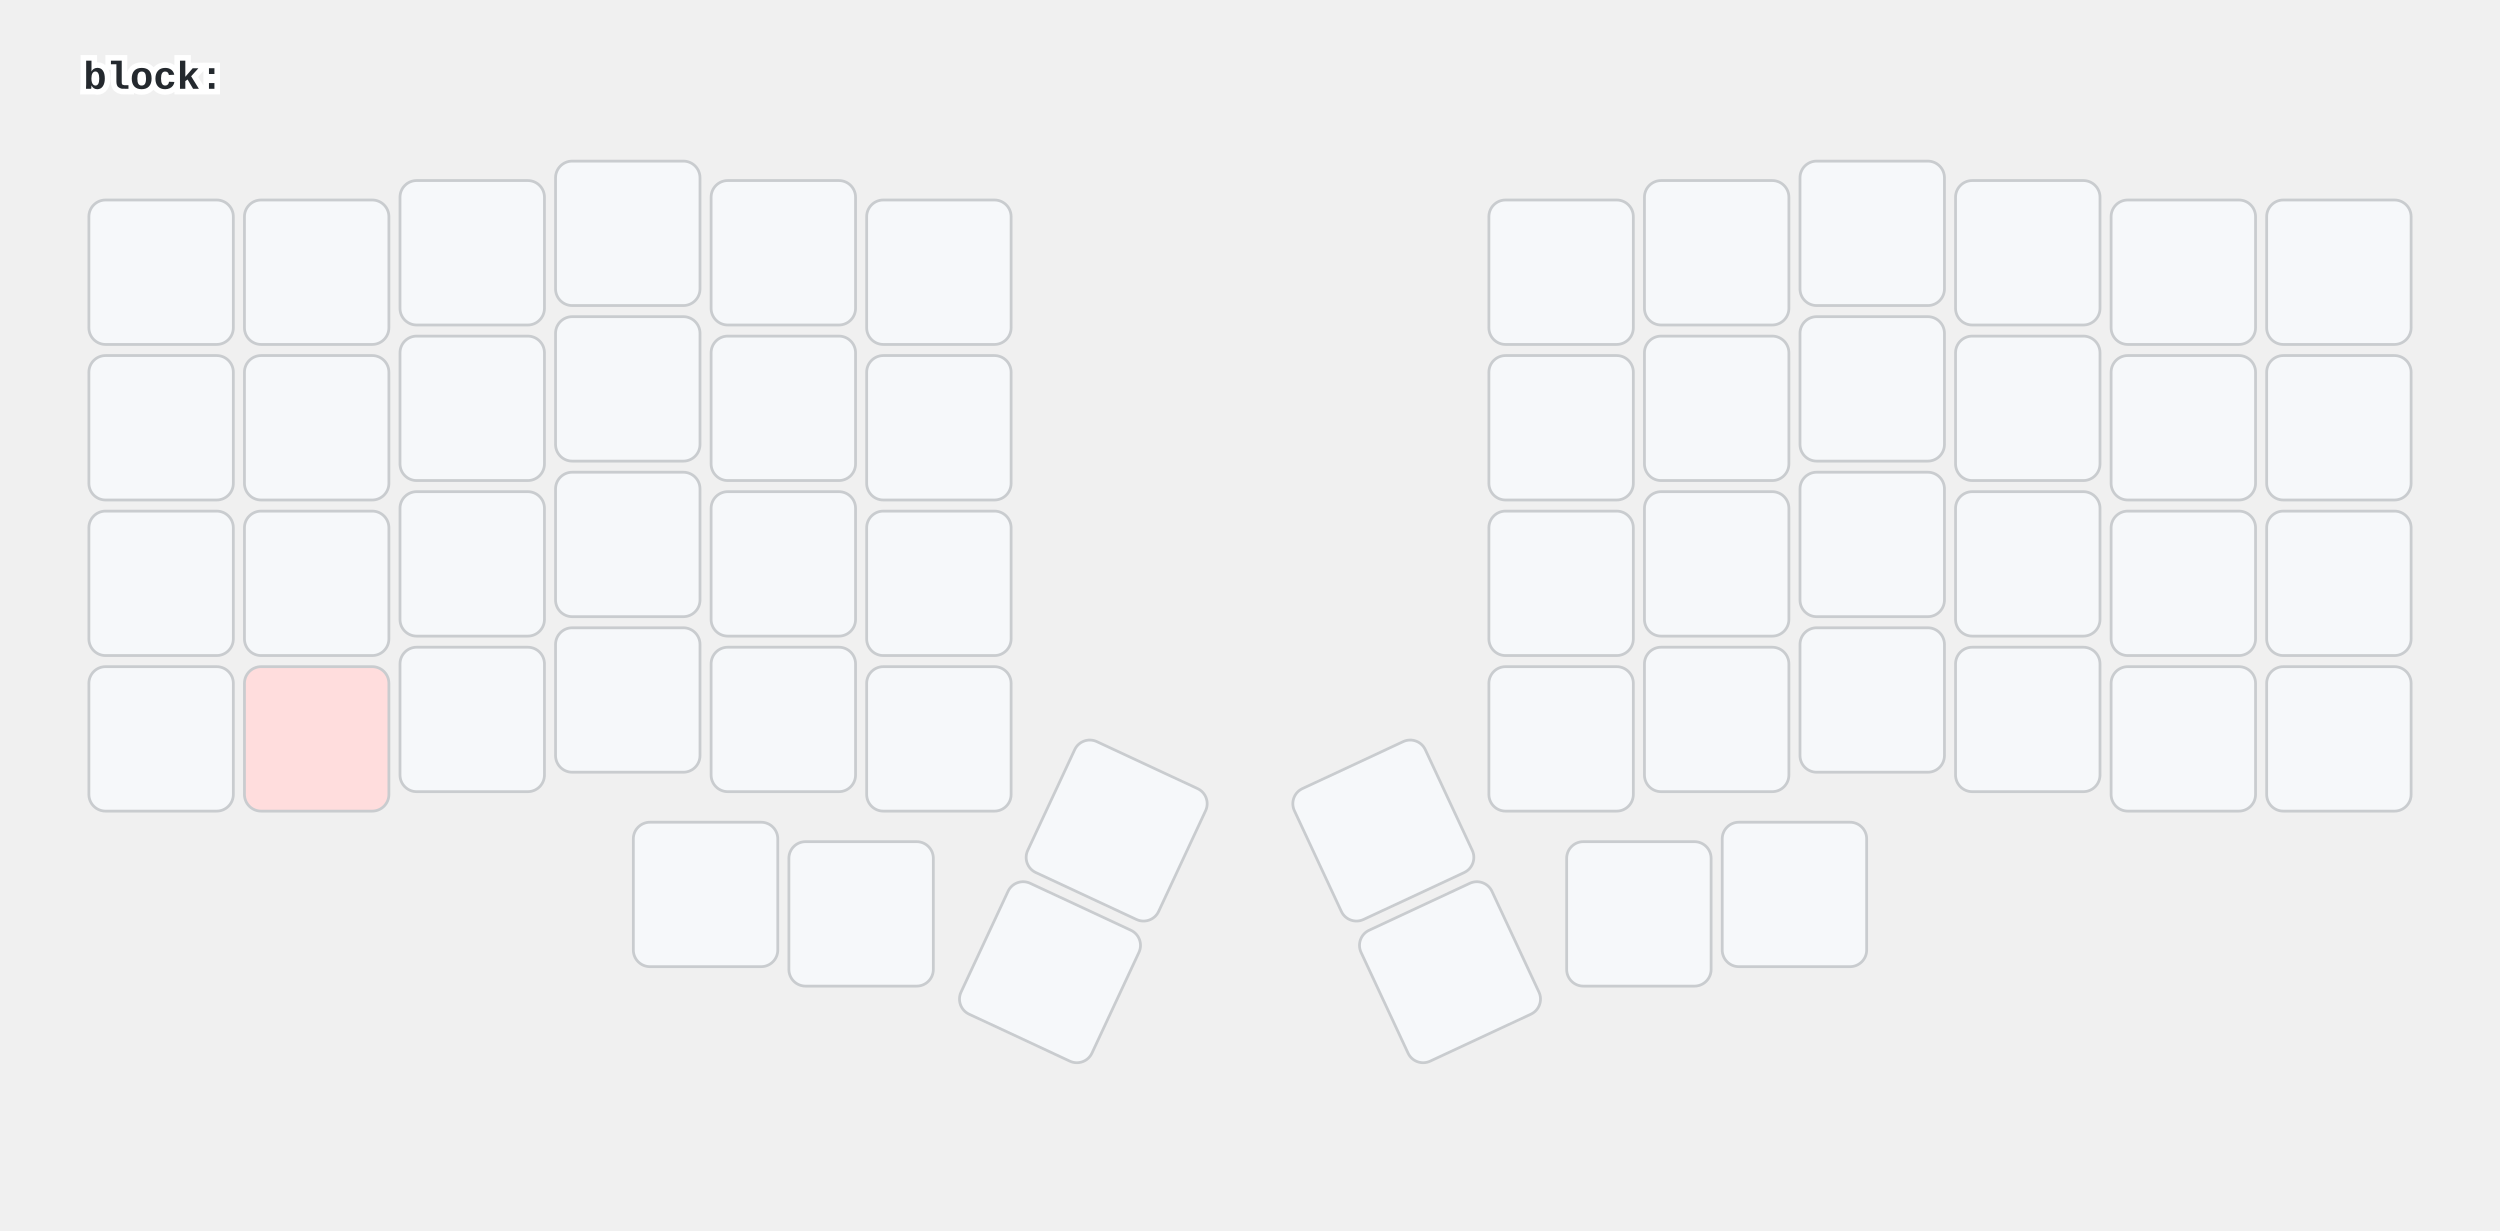
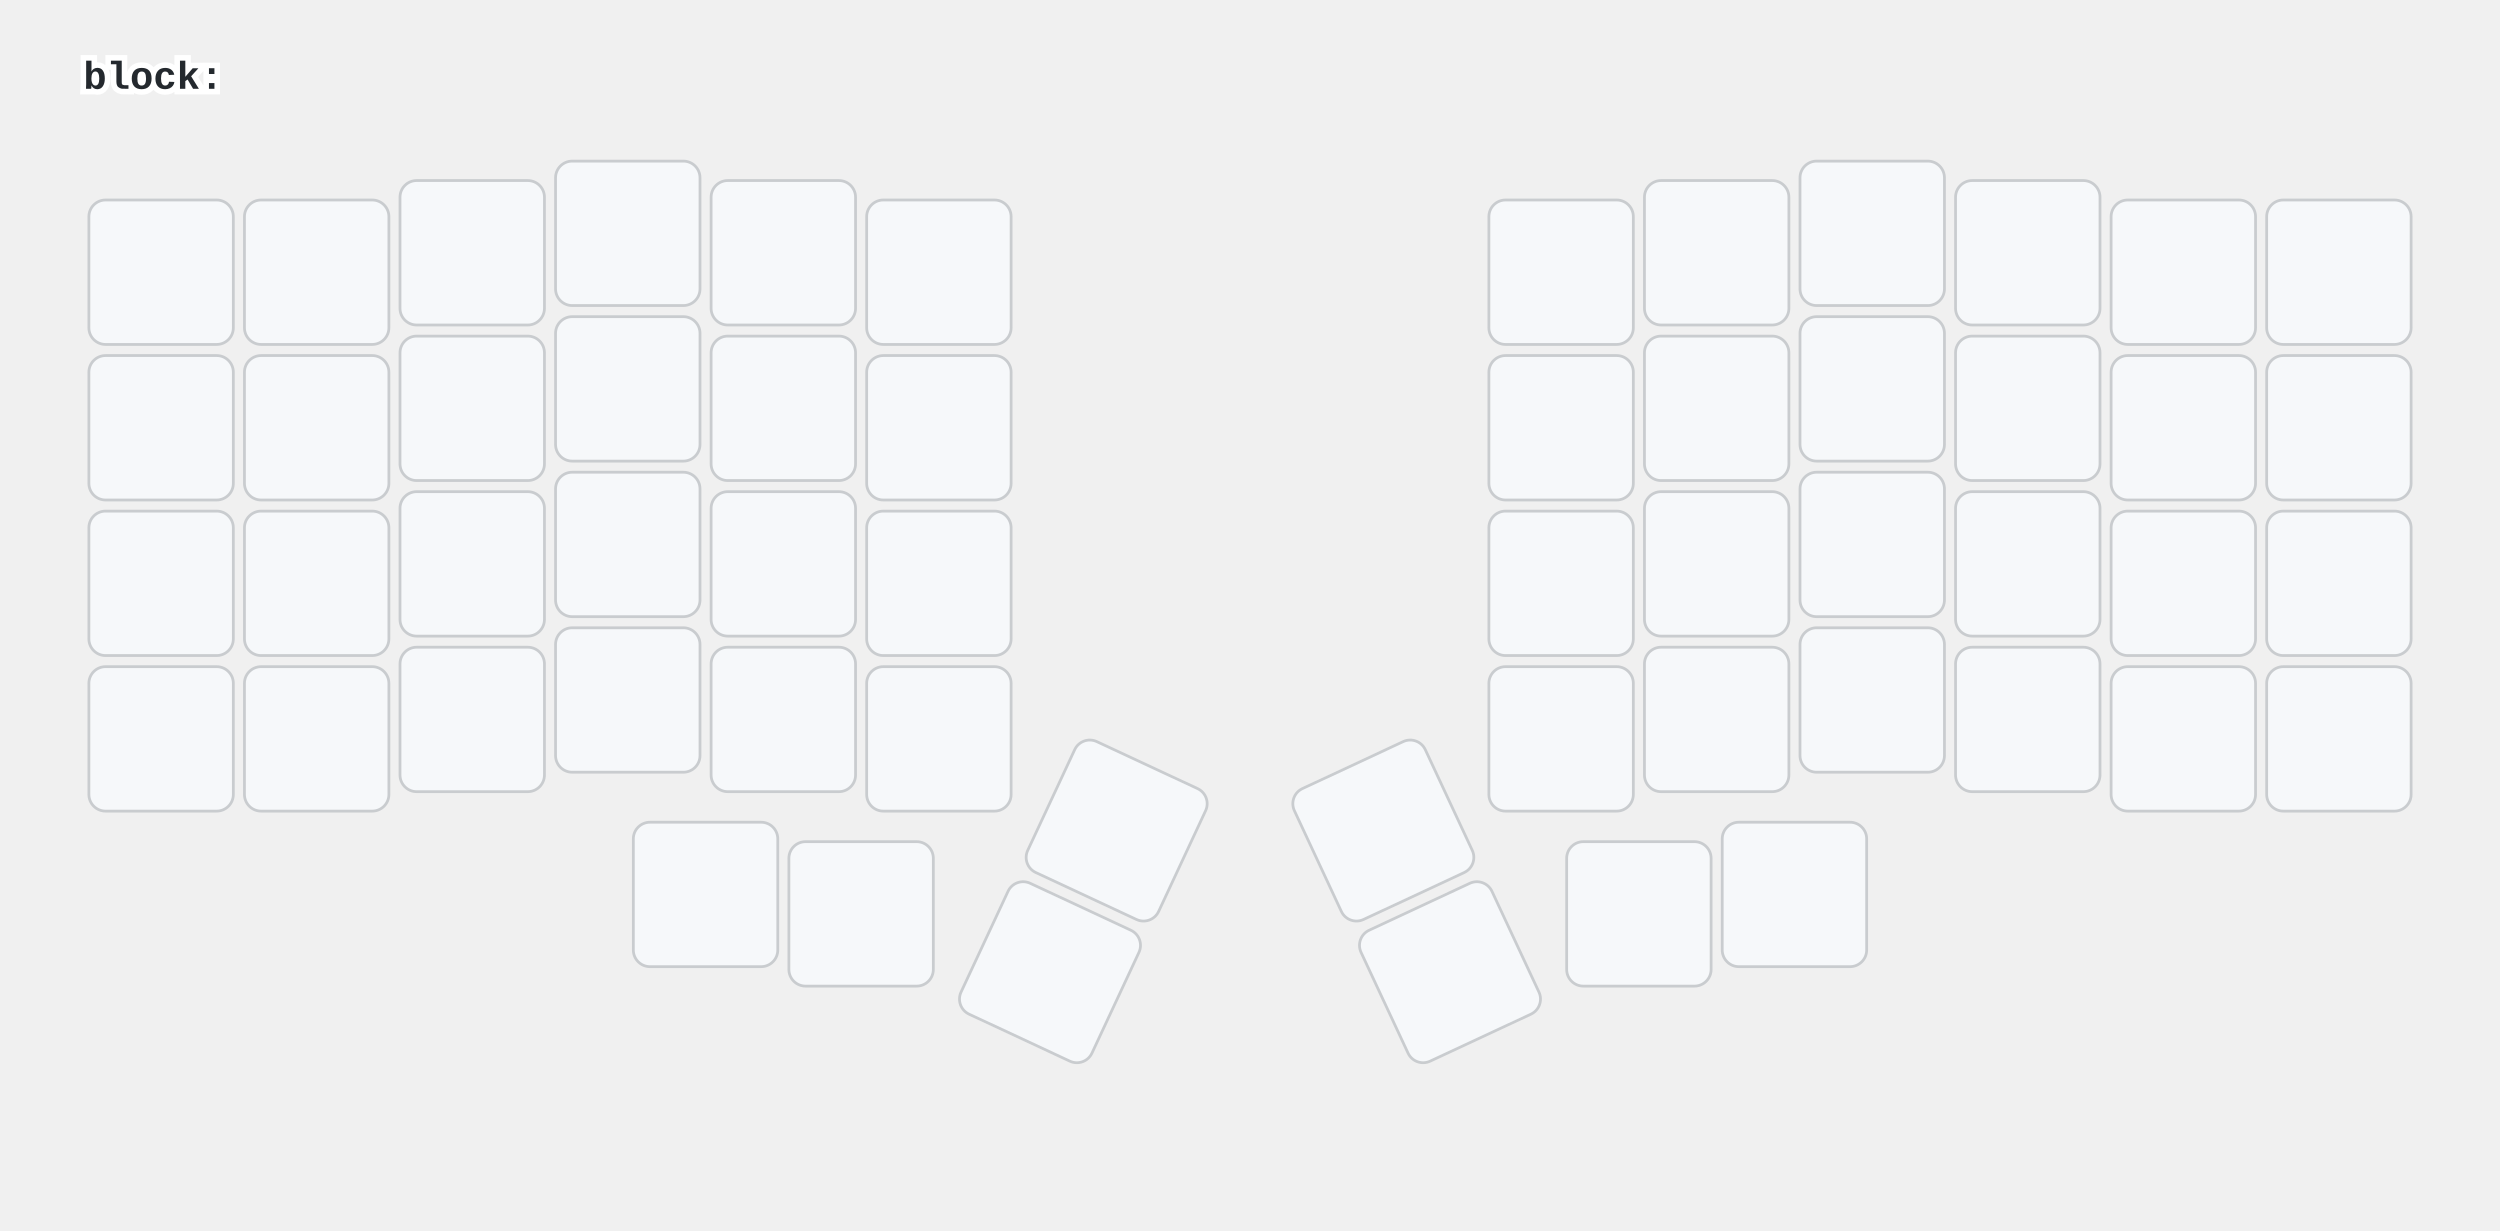
<svg xmlns="http://www.w3.org/2000/svg" width="900" height="443" viewBox="0 0 900 443" class="keymap">
  <style>/* inherit to force styles through use tags */
svg path {
    fill: inherit;
}

/* font and background color specifications */
svg.keymap {
    font-family: SFMono-Regular,Consolas,Liberation Mono,Menlo,monospace;
    font-size: 14px;
    font-kerning: normal;
    text-rendering: optimizeLegibility;
    fill: #24292e;
}

/* default key styling */
rect.key {
    fill: #f6f8fa;
}

rect.key, rect.combo {
    stroke: #c9cccf;
    stroke-width: 1;
}

/* default key side styling, only used is draw_key_sides is set */
rect.side {
    filter: brightness(90%);
}

/* color accent for combo boxes */
rect.combo, rect.combo-separate {
    fill: #cdf;
}

/* color accent for held keys */
rect.held, rect.combo.held {
    fill: #fdd;
}

/* color accent for ghost (optional) keys */
rect.ghost, rect.combo.ghost {
    stroke-dasharray: 4, 4;
    stroke-width: 2;
}

text {
    text-anchor: middle;
    dominant-baseline: middle;
}

/* styling for layer labels */
text.label {
    font-weight: bold;
    text-anchor: start;
    stroke: white;
    stroke-width: 4;
    paint-order: stroke;
}

/* styling for optional footer */
text.footer {
    text-anchor: end;
    dominant-baseline: auto;
    stroke: white;
    stroke-width: 4;
    paint-order: stroke;
}

/* styling for combo tap, and key non-tap label text */
text.combo, text.hold, text.shifted, text.left, text.right, text.tl, text.tr, text.bl, text.br {
    font-size: 11px;
}

text.hold, text.bl, text.br {
    text-anchor: middle;
    dominant-baseline: auto;
}

text.shifted, text.tl, text.tr {
    text-anchor: middle;
    dominant-baseline: hanging;
}

text.left, text.tl, text.bl {
    text-anchor: start;
}

text.right, text.tr, text.br {
    text-anchor: end;
}

text.layer-activator {
    text-decoration: underline;
}

/* styling for hold/shifted label text in combo box */
text.combo.hold, text.combo.shifted, text.combo.left, text.combo.right {
    font-size: 8px;
}

/* lighter symbol for transparent keys */
text.trans {
    fill: #7b7e81;
}

/* styling for combo dendrons */
path.combo {
    stroke-width: 1;
    stroke: gray;
    fill: none;
}

/* Start Tabler Icons Cleanup */
/* cannot use height/width with glyphs */
.icon-tabler &gt; path {
    fill: inherit;
    stroke: inherit;
    stroke-width: 2;
}
/* hide tabler's default box */
.icon-tabler &gt; path[stroke="none"][fill="none"] {
    visibility: hidden;
}
/* End Tabler Icons Cleanup */
</style>
  <g transform="translate(30, 0)" class="layer-block">
    <text x="0" y="28" class="label" id="block">block:</text>
    <g transform="translate(0, 56)">
      <g transform="translate(28, 42)" class="key keypos-0">
        <rect rx="6" ry="6" x="-26" y="-26" width="52" height="52" class="key" />
      </g>
      <g transform="translate(84, 42)" class="key keypos-1">
        <rect rx="6" ry="6" x="-26" y="-26" width="52" height="52" class="key" />
      </g>
      <g transform="translate(140, 35)" class="key keypos-2">
        <rect rx="6" ry="6" x="-26" y="-26" width="52" height="52" class="key" />
      </g>
      <g transform="translate(196, 28)" class="key keypos-3">
        <rect rx="6" ry="6" x="-26" y="-26" width="52" height="52" class="key" />
      </g>
      <g transform="translate(252, 35)" class="key keypos-4">
        <rect rx="6" ry="6" x="-26" y="-26" width="52" height="52" class="key" />
      </g>
      <g transform="translate(308, 42)" class="key keypos-5">
        <rect rx="6" ry="6" x="-26" y="-26" width="52" height="52" class="key" />
      </g>
      <g transform="translate(532, 42)" class="key keypos-6">
        <rect rx="6" ry="6" x="-26" y="-26" width="52" height="52" class="key" />
      </g>
      <g transform="translate(588, 35)" class="key keypos-7">
        <rect rx="6" ry="6" x="-26" y="-26" width="52" height="52" class="key" />
      </g>
      <g transform="translate(644, 28)" class="key keypos-8">
        <rect rx="6" ry="6" x="-26" y="-26" width="52" height="52" class="key" />
      </g>
      <g transform="translate(700, 35)" class="key keypos-9">
        <rect rx="6" ry="6" x="-26" y="-26" width="52" height="52" class="key" />
      </g>
      <g transform="translate(756, 42)" class="key keypos-10">
        <rect rx="6" ry="6" x="-26" y="-26" width="52" height="52" class="key" />
      </g>
      <g transform="translate(812, 42)" class="key keypos-11">
        <rect rx="6" ry="6" x="-26" y="-26" width="52" height="52" class="key" />
      </g>
      <g transform="translate(28, 98)" class="key keypos-12">
        <rect rx="6" ry="6" x="-26" y="-26" width="52" height="52" class="key" />
      </g>
      <g transform="translate(84, 98)" class="key keypos-13">
        <rect rx="6" ry="6" x="-26" y="-26" width="52" height="52" class="key" />
      </g>
      <g transform="translate(140, 91)" class="key keypos-14">
        <rect rx="6" ry="6" x="-26" y="-26" width="52" height="52" class="key" />
      </g>
      <g transform="translate(196, 84)" class="key keypos-15">
        <rect rx="6" ry="6" x="-26" y="-26" width="52" height="52" class="key" />
      </g>
      <g transform="translate(252, 91)" class="key keypos-16">
        <rect rx="6" ry="6" x="-26" y="-26" width="52" height="52" class="key" />
      </g>
      <g transform="translate(308, 98)" class="key keypos-17">
        <rect rx="6" ry="6" x="-26" y="-26" width="52" height="52" class="key" />
      </g>
      <g transform="translate(532, 98)" class="key keypos-18">
        <rect rx="6" ry="6" x="-26" y="-26" width="52" height="52" class="key" />
      </g>
      <g transform="translate(588, 91)" class="key keypos-19">
        <rect rx="6" ry="6" x="-26" y="-26" width="52" height="52" class="key" />
      </g>
      <g transform="translate(644, 84)" class="key keypos-20">
        <rect rx="6" ry="6" x="-26" y="-26" width="52" height="52" class="key" />
      </g>
      <g transform="translate(700, 91)" class="key keypos-21">
        <rect rx="6" ry="6" x="-26" y="-26" width="52" height="52" class="key" />
      </g>
      <g transform="translate(756, 98)" class="key keypos-22">
        <rect rx="6" ry="6" x="-26" y="-26" width="52" height="52" class="key" />
      </g>
      <g transform="translate(812, 98)" class="key keypos-23">
        <rect rx="6" ry="6" x="-26" y="-26" width="52" height="52" class="key" />
      </g>
      <g transform="translate(28, 154)" class="key keypos-24">
        <rect rx="6" ry="6" x="-26" y="-26" width="52" height="52" class="key" />
      </g>
      <g transform="translate(84, 154)" class="key keypos-25">
        <rect rx="6" ry="6" x="-26" y="-26" width="52" height="52" class="key" />
      </g>
      <g transform="translate(140, 147)" class="key keypos-26">
        <rect rx="6" ry="6" x="-26" y="-26" width="52" height="52" class="key" />
      </g>
      <g transform="translate(196, 140)" class="key keypos-27">
        <rect rx="6" ry="6" x="-26" y="-26" width="52" height="52" class="key" />
      </g>
      <g transform="translate(252, 147)" class="key keypos-28">
        <rect rx="6" ry="6" x="-26" y="-26" width="52" height="52" class="key" />
      </g>
      <g transform="translate(308, 154)" class="key keypos-29">
        <rect rx="6" ry="6" x="-26" y="-26" width="52" height="52" class="key" />
      </g>
      <g transform="translate(532, 154)" class="key keypos-30">
        <rect rx="6" ry="6" x="-26" y="-26" width="52" height="52" class="key" />
      </g>
      <g transform="translate(588, 147)" class="key keypos-31">
        <rect rx="6" ry="6" x="-26" y="-26" width="52" height="52" class="key" />
      </g>
      <g transform="translate(644, 140)" class="key keypos-32">
        <rect rx="6" ry="6" x="-26" y="-26" width="52" height="52" class="key" />
      </g>
      <g transform="translate(700, 147)" class="key keypos-33">
        <rect rx="6" ry="6" x="-26" y="-26" width="52" height="52" class="key" />
      </g>
      <g transform="translate(756, 154)" class="key keypos-34">
        <rect rx="6" ry="6" x="-26" y="-26" width="52" height="52" class="key" />
      </g>
      <g transform="translate(812, 154)" class="key keypos-35">
        <rect rx="6" ry="6" x="-26" y="-26" width="52" height="52" class="key" />
      </g>
      <g transform="translate(28, 210)" class="key keypos-36">
        <rect rx="6" ry="6" x="-26" y="-26" width="52" height="52" class="key" />
      </g>
-       <g transform="translate(84, 210)" class="key held keypos-37">
-         <rect rx="6" ry="6" x="-26" y="-26" width="52" height="52" class="key held" />
+       <g transform="translate(84, 210)" class="key keypos-37">
+         <rect rx="6" ry="6" x="-26" y="-26" width="52" height="52" class="key" />
      </g>
      <g transform="translate(140, 203)" class="key keypos-38">
        <rect rx="6" ry="6" x="-26" y="-26" width="52" height="52" class="key" />
      </g>
      <g transform="translate(196, 196)" class="key keypos-39">
        <rect rx="6" ry="6" x="-26" y="-26" width="52" height="52" class="key" />
      </g>
      <g transform="translate(252, 203)" class="key keypos-40">
        <rect rx="6" ry="6" x="-26" y="-26" width="52" height="52" class="key" />
      </g>
      <g transform="translate(308, 210)" class="key keypos-41">
        <rect rx="6" ry="6" x="-26" y="-26" width="52" height="52" class="key" />
      </g>
      <g transform="translate(372, 243) rotate(25.0)" class="key keypos-42">
        <rect rx="6" ry="6" x="-26" y="-26" width="52" height="52" class="key" />
      </g>
      <g transform="translate(468, 243) rotate(-25.0)" class="key keypos-43">
        <rect rx="6" ry="6" x="-26" y="-26" width="52" height="52" class="key" />
      </g>
      <g transform="translate(532, 210)" class="key keypos-44">
        <rect rx="6" ry="6" x="-26" y="-26" width="52" height="52" class="key" />
      </g>
      <g transform="translate(588, 203)" class="key keypos-45">
        <rect rx="6" ry="6" x="-26" y="-26" width="52" height="52" class="key" />
      </g>
      <g transform="translate(644, 196)" class="key keypos-46">
        <rect rx="6" ry="6" x="-26" y="-26" width="52" height="52" class="key" />
      </g>
      <g transform="translate(700, 203)" class="key keypos-47">
        <rect rx="6" ry="6" x="-26" y="-26" width="52" height="52" class="key" />
      </g>
      <g transform="translate(756, 210)" class="key keypos-48">
        <rect rx="6" ry="6" x="-26" y="-26" width="52" height="52" class="key" />
      </g>
      <g transform="translate(812, 210)" class="key keypos-49">
        <rect rx="6" ry="6" x="-26" y="-26" width="52" height="52" class="key" />
      </g>
      <g transform="translate(224, 266)" class="key keypos-50">
        <rect rx="6" ry="6" x="-26" y="-26" width="52" height="52" class="key" />
      </g>
      <g transform="translate(280, 273)" class="key keypos-51">
        <rect rx="6" ry="6" x="-26" y="-26" width="52" height="52" class="key" />
      </g>
      <g transform="translate(348, 294) rotate(25.0)" class="key keypos-52">
        <rect rx="6" ry="6" x="-26" y="-26" width="52" height="52" class="key" />
      </g>
      <g transform="translate(492, 294) rotate(-25.0)" class="key keypos-53">
        <rect rx="6" ry="6" x="-26" y="-26" width="52" height="52" class="key" />
      </g>
      <g transform="translate(560, 273)" class="key keypos-54">
        <rect rx="6" ry="6" x="-26" y="-26" width="52" height="52" class="key" />
      </g>
      <g transform="translate(616, 266)" class="key keypos-55">
        <rect rx="6" ry="6" x="-26" y="-26" width="52" height="52" class="key" />
      </g>
    </g>
  </g>
</svg>
